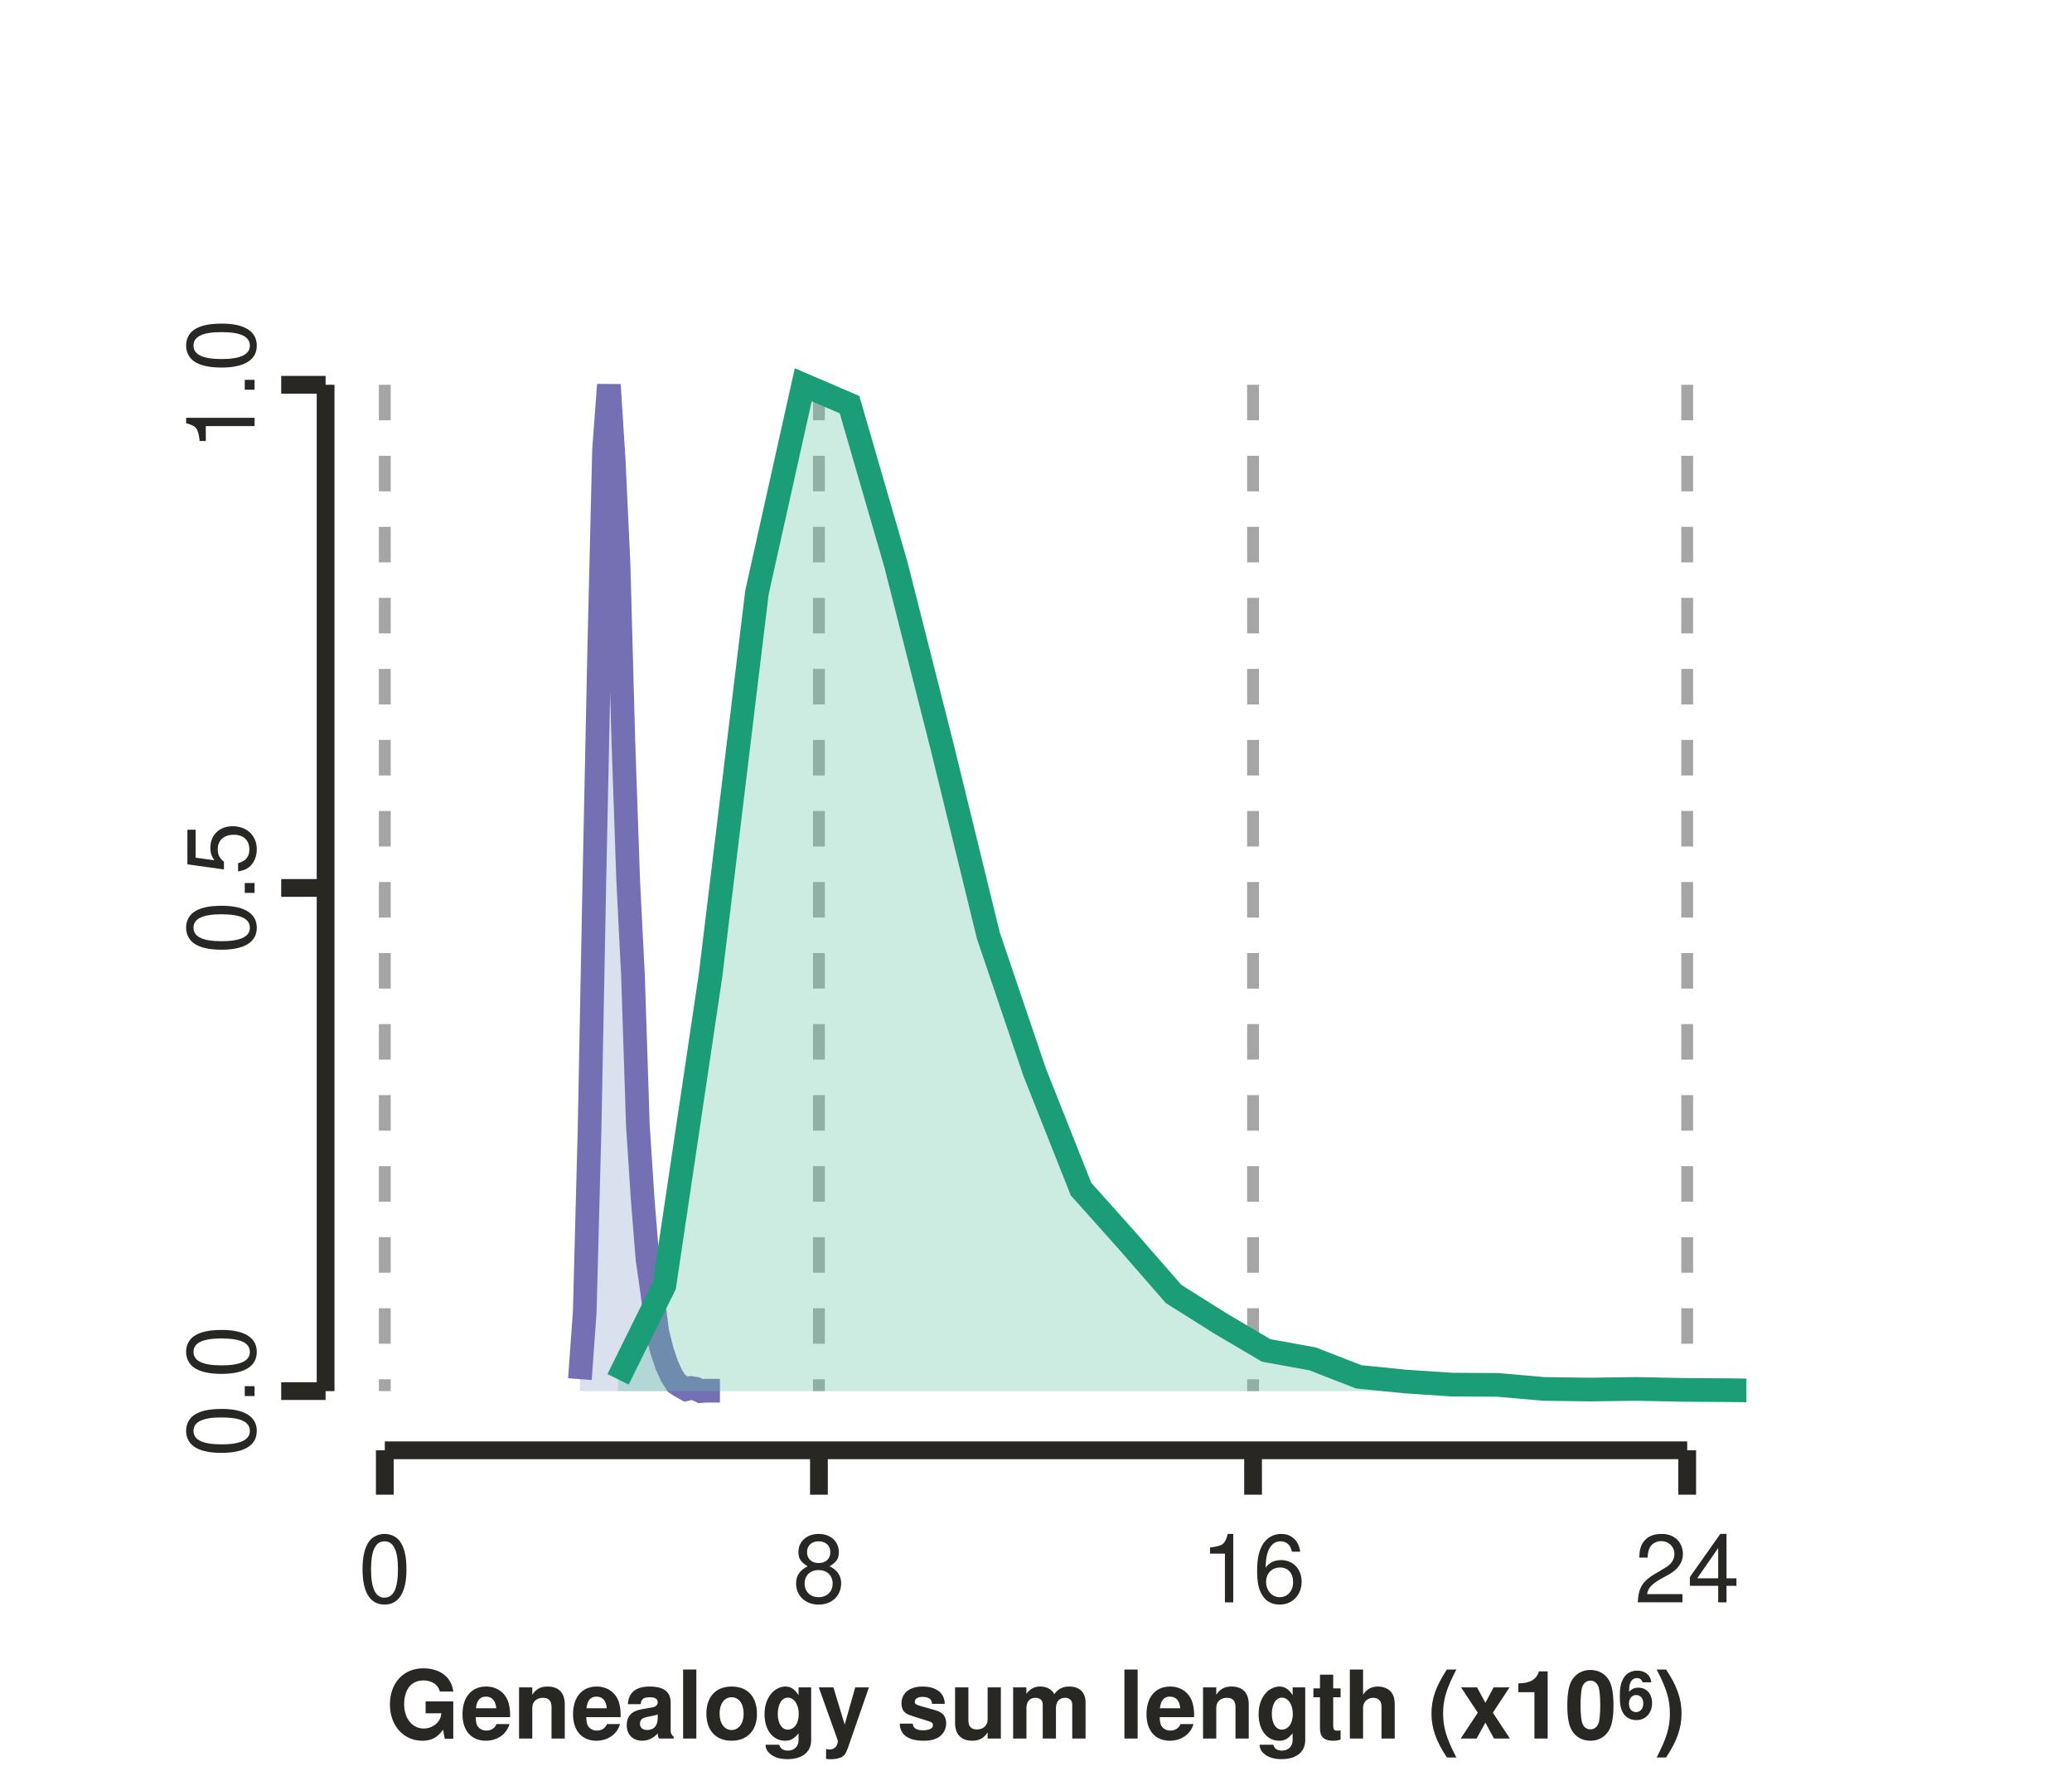
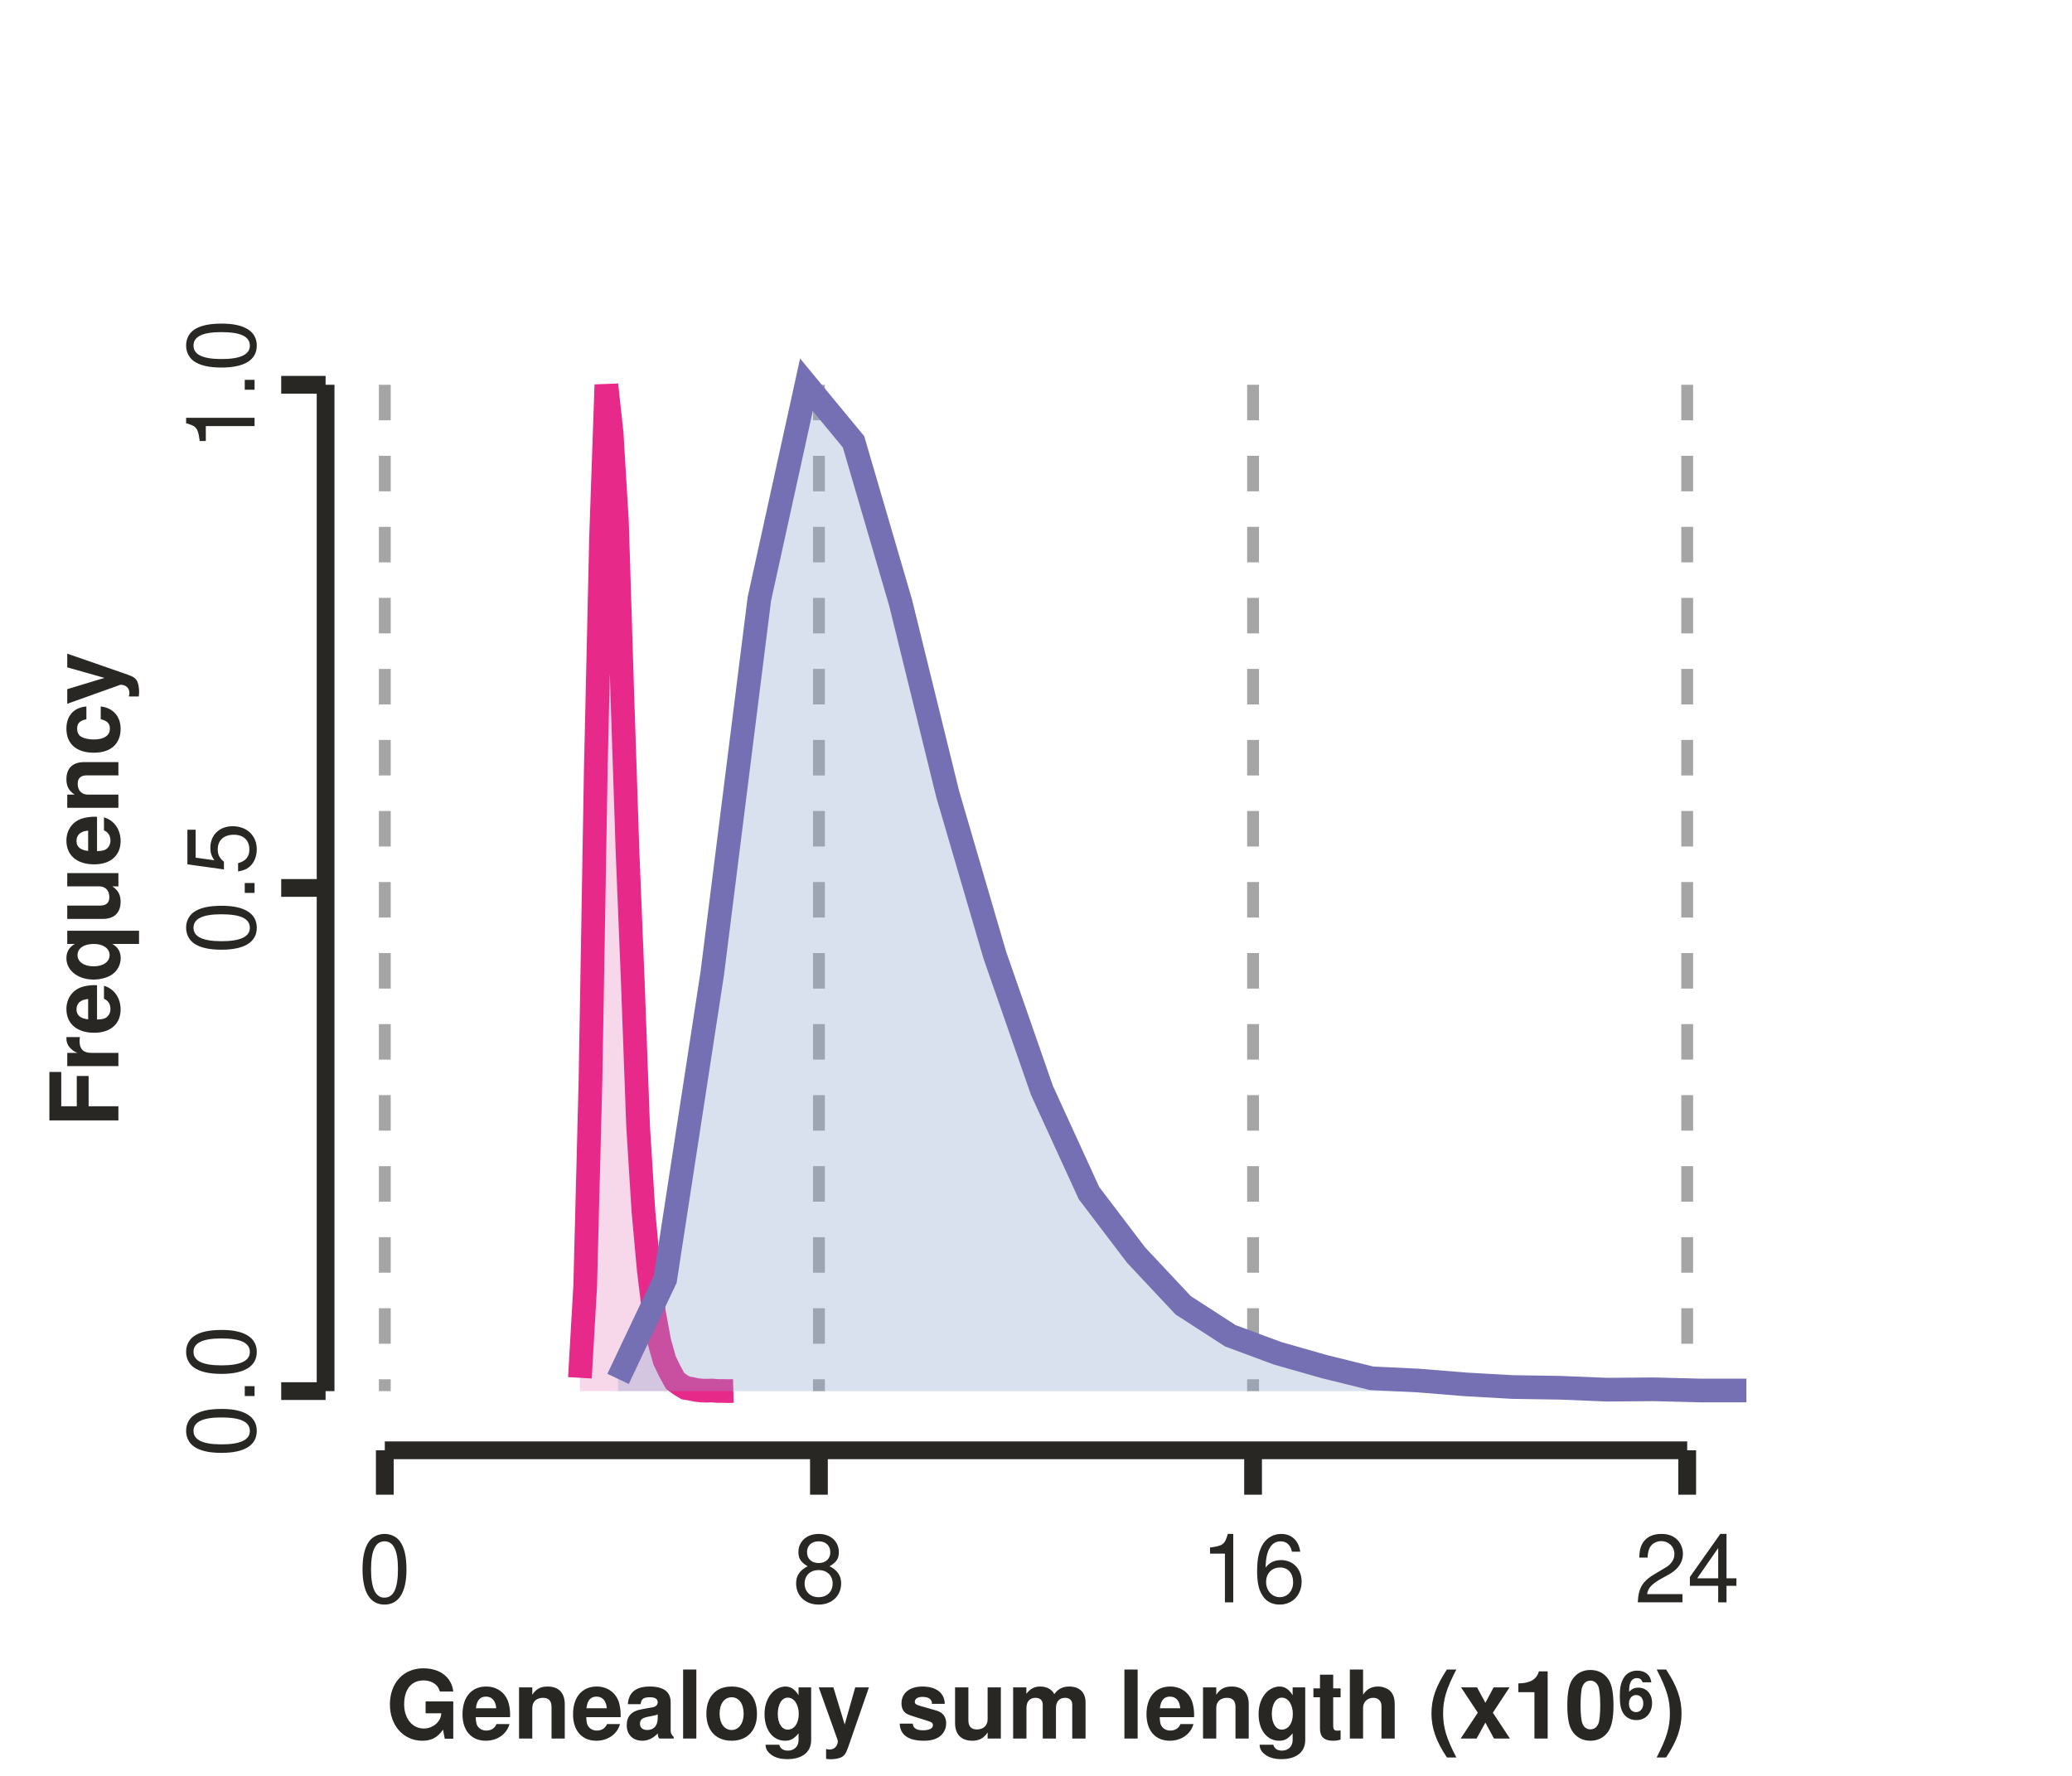
- <svg xmlns="http://www.w3.org/2000/svg" class="toyplot-canvas-Canvas" width="350.0px" height="300.0px" viewBox="0 0 350.0 300.0" preserveAspectRatio="xMidYMid meet" style="background-color:transparent;border-color:#292724;border-style:none;border-width:1.0;fill:rgb(16.1%,15.3%,14.1%);fill-opacity:1.0;font-family:Helvetica;font-size:12px;opacity:1.0;stroke:rgb(16.1%,15.3%,14.1%);stroke-opacity:1.0;stroke-width:1.0" id="t0a0c77838ce147dd8402218f7e66fd51">
-   <g class="toyplot-coordinates-Cartesian" id="ta3d4017f918d467980d01534f5c5a527">
-     <clipPath id="t3dab9d2a774644519eef2603f5708f04">
+ <svg xmlns="http://www.w3.org/2000/svg" class="toyplot-canvas-Canvas" width="350.0px" height="300.0px" viewBox="0 0 350.0 300.0" preserveAspectRatio="xMidYMid meet" style="background-color:transparent;border-color:#292724;border-style:none;border-width:1.0;fill:rgb(16.1%,15.3%,14.1%);fill-opacity:1.0;font-family:Helvetica;font-size:12px;opacity:1.0;stroke:rgb(16.1%,15.3%,14.1%);stroke-opacity:1.0;stroke-width:1.0" id="t046fcd46e430498587d47767746d2312">
+   <g class="toyplot-coordinates-Cartesian" id="t57078e7c1bbc47d4b95a2cc588c58600">
+     <clipPath id="t5bf442d930474d889137361a3463ed1a">
      <rect x="55.0" y="55.0" width="240.0" height="190.0" />
    </clipPath>
-     <g clip-path="url(#t3dab9d2a774644519eef2603f5708f04)">
-       <g class="toyplot-mark-AxisLines" style="stroke:rgb(50.2%,50.2%,50.2%);stroke-dasharray:6,6;stroke-opacity:0.7;stroke-width:2" id="te8460941c23c48948392d89ff2e53da3">
+     <g clip-path="url(#t5bf442d930474d889137361a3463ed1a)">
+       <g class="toyplot-mark-AxisLines" style="stroke:rgb(50.2%,50.2%,50.2%);stroke-dasharray:6,6;stroke-opacity:0.7;stroke-width:2" id="tcef972c02ad342bb8c7437e21e8e7da3">
        <g class="toyplot-Series">
          <line class="toyplot-Datum" x1="65.0" x2="65.0" y1="65.0" y2="235.0" style="opacity:1.0;stroke:rgb(50.2%,50.2%,50.2%);stroke-dasharray:6,6;stroke-opacity:0.7;stroke-width:2" />
          <line class="toyplot-Datum" x1="138.333" x2="138.333" y1="65.0" y2="235.0" style="opacity:1.0;stroke:rgb(50.2%,50.2%,50.2%);stroke-dasharray:6,6;stroke-opacity:0.7;stroke-width:2" />
          <line class="toyplot-Datum" x1="211.667" x2="211.667" y1="65.0" y2="235.0" style="opacity:1.0;stroke:rgb(50.2%,50.2%,50.2%);stroke-dasharray:6,6;stroke-opacity:0.7;stroke-width:2" />
          <line class="toyplot-Datum" x1="285.0" x2="285.0" y1="65.0" y2="235.0" style="opacity:1.0;stroke:rgb(50.2%,50.2%,50.2%);stroke-dasharray:6,6;stroke-opacity:0.7;stroke-width:2" />
        </g>
      </g>
-       <g class="toyplot-mark-FillBoundaries" style="fill:rgb(55.3%,62.7%,79.6%);fill-opacity:0.33;stroke:none" id="ted85092785d14a34a67f9299fadf4a03">
-         <polygon points="97.958,235.0 98.774,235.0 99.59,235.0 100.405,235.0 101.221,235.0 102.036,235.0 102.852,235.0 103.668,235.0 104.483,235.0 105.299,235.0 106.115,235.0 106.93,235.0 107.746,235.0 108.561,235.0 109.377,235.0 110.193,235.0 111.008,235.0 111.824,235.0 112.639,235.0 113.455,235.0 114.271,235.0 115.086,235.0 115.902,235.0 116.718,235.0 117.533,235.0 118.349,235.0 119.164,235.0 119.98,235.0 120.796,235.0 121.611,235.0 121.611,234.935 120.796,234.935 119.98,234.935 119.164,234.935 118.349,235.0 117.533,234.608 116.718,234.477 115.902,234.673 115.086,234.216 114.271,233.693 113.455,232.386 112.639,230.621 111.824,228.203 111.008,224.935 110.193,218.399 109.377,212.712 108.561,202.582 107.746,190.033 106.93,164.935 106.115,148.725 105.299,125.261 104.483,95.261 103.668,77.81 102.852,65.0 102.036,75.98 101.221,109.706 100.405,148.595 99.59,190.686 98.774,221.601 97.958,232.974" style="fill:rgb(55.3%,62.7%,79.6%);fill-opacity:0.33;opacity:1.0;stroke:none" />
+       <g class="toyplot-mark-FillBoundaries" style="fill:rgb(90.6%,54.1%,76.5%);fill-opacity:0.33;stroke:none" id="tc295b70e71174fb48bb76b12e7f40b67">
+         <polygon points="97.958,235.0 98.852,235.0 99.746,235.0 100.639,235.0 101.533,235.0 102.427,235.0 103.32,235.0 104.214,235.0 105.108,235.0 106.001,235.0 106.895,235.0 107.789,235.0 108.682,235.0 109.576,235.0 110.47,235.0 111.363,235.0 112.257,235.0 113.151,235.0 114.044,235.0 114.938,235.0 115.832,235.0 116.725,235.0 117.619,235.0 118.513,235.0 119.406,235.0 120.3,235.0 121.194,235.0 122.087,235.0 122.981,235.0 123.875,235.0 123.875,234.976 122.981,235.0 122.087,234.976 121.194,234.976 120.3,234.903 119.406,234.927 118.513,234.903 117.619,234.807 116.725,234.613 115.832,234.468 114.938,233.936 114.044,233.283 113.151,231.663 112.257,229.802 111.363,226.61 110.47,221.726 109.576,214.4 108.682,204.559 107.789,190.27 106.895,165.922 106.001,143.822 105.108,116.912 104.214,88.163 103.32,73.197 102.427,65.0 101.533,90.726 100.639,130.089 99.746,182.436 98.852,217.253 97.958,232.751" style="fill:rgb(90.6%,54.1%,76.5%);fill-opacity:0.33;opacity:1.0;stroke:none" />
      </g>
-       <g class="toyplot-mark-Plot" style="fill:none" id="t5d86a5c73b594a7e87e6be0a3d540ded">
+       <g class="toyplot-mark-Plot" style="fill:none" id="td3a0f909fd3941e782dc4b711341c237">
        <g class="toyplot-Series">
-           <path d="M 97.958 232.974 L 98.774 221.601 L 99.59 190.686 L 100.405 148.595 L 101.221 109.706 L 102.036 75.98 L 102.852 65.0 L 103.668 77.81 L 104.483 95.261 L 105.299 125.261 L 106.115 148.725 L 106.93 164.935 L 107.746 190.033 L 108.561 202.582 L 109.377 212.712 L 110.193 218.399 L 111.008 224.935 L 111.824 228.203 L 112.639 230.621 L 113.455 232.386 L 114.271 233.693 L 115.086 234.216 L 115.902 234.673 L 116.718 234.477 L 117.533 234.608 L 118.349 235.0 L 119.164 234.935 L 119.98 234.935 L 120.796 234.935 L 121.611 234.935" style="stroke:rgb(45.9%,43.9%,70.2%);stroke-opacity:1.0;stroke-width:4.0" />
+           <path d="M 97.958 232.751 L 98.852 217.253 L 99.746 182.436 L 100.639 130.089 L 101.533 90.726 L 102.427 65.0 L 103.32 73.197 L 104.214 88.163 L 105.108 116.912 L 106.001 143.822 L 106.895 165.922 L 107.789 190.27 L 108.682 204.559 L 109.576 214.4 L 110.47 221.726 L 111.363 226.61 L 112.257 229.802 L 113.151 231.663 L 114.044 233.283 L 114.938 233.936 L 115.832 234.468 L 116.725 234.613 L 117.619 234.807 L 118.513 234.903 L 119.406 234.927 L 120.3 234.903 L 121.194 234.976 L 122.087 234.976 L 122.981 235.0 L 123.875 234.976" style="stroke:rgb(90.6%,16.1%,54.1%);stroke-opacity:1.0;stroke-width:4.0" />
        </g>
      </g>
-       <g class="toyplot-mark-FillBoundaries" style="fill:rgb(40%,76.1%,64.7%);fill-opacity:0.33;stroke:none" id="t84bf50f8dff640dfb2f761c958520ed8">
-         <polygon points="104.405,235.0 112.224,235.0 120.044,235.0 127.863,235.0 135.683,235.0 143.502,235.0 151.321,235.0 159.141,235.0 166.96,235.0 174.78,235.0 182.599,235.0 190.419,235.0 198.238,235.0 206.057,235.0 213.877,235.0 221.696,235.0 229.516,235.0 237.335,235.0 245.155,235.0 252.974,235.0 260.793,235.0 268.613,235.0 276.432,235.0 284.252,235.0 292.071,235.0 299.89,235.0 307.71,235.0 315.529,235.0 323.349,235.0 331.168,235.0 331.168,234.948 323.349,235.0 315.529,234.948 307.71,234.79 299.89,234.948 292.071,234.843 284.252,234.79 276.432,234.633 268.613,234.738 260.793,234.633 252.974,233.951 245.155,233.899 237.335,233.374 229.516,232.588 221.696,229.547 213.877,228.131 206.057,223.516 198.238,218.587 190.419,209.621 182.599,200.864 174.78,181.147 166.96,158.075 159.141,126.141 151.321,95.308 143.502,68.356 135.683,65.0 127.863,100.08 120.044,164.63 112.224,217.171 104.405,233.007" style="fill:rgb(40%,76.1%,64.7%);fill-opacity:0.33;opacity:1.0;stroke:none" />
+       <g class="toyplot-mark-FillBoundaries" style="fill:rgb(55.3%,62.7%,79.6%);fill-opacity:0.33;stroke:none" id="tee3f12ba94f4470ea2c22a54237823f6">
+         <polygon points="104.405,235.0 112.36,235.0 120.314,235.0 128.269,235.0 136.224,235.0 144.179,235.0 152.134,235.0 160.088,235.0 168.043,235.0 175.998,235.0 183.953,235.0 191.908,235.0 199.862,235.0 207.817,235.0 215.772,235.0 223.727,235.0 231.681,235.0 239.636,235.0 247.591,235.0 255.546,235.0 263.501,235.0 271.455,235.0 279.41,235.0 287.365,235.0 295.32,235.0 303.275,235.0 311.229,235.0 319.184,235.0 327.139,235.0 335.094,235.0 335.094,234.96 327.139,235.0 319.184,234.98 311.229,234.939 303.275,234.899 295.32,234.899 287.365,234.899 279.41,234.696 271.455,234.757 263.501,234.433 255.546,234.312 247.591,233.866 239.636,233.218 231.681,232.834 223.727,230.87 215.772,228.602 207.817,225.647 199.862,220.504 191.908,212.022 183.953,201.555 175.998,184.184 168.043,161.348 160.088,134.158 152.134,101.826 144.179,74.637 136.224,65.0 128.269,101.178 120.314,164.445 112.36,216.131 104.405,232.935" style="fill:rgb(55.3%,62.7%,79.6%);fill-opacity:0.33;opacity:1.0;stroke:none" />
      </g>
-       <g class="toyplot-mark-Plot" style="fill:none" id="t16facbc5c1124d168f62fd51faa82c5e">
+       <g class="toyplot-mark-Plot" style="fill:none" id="t7791f5bdf44241499e3c0e0d9c40540a">
        <g class="toyplot-Series">
-           <path d="M 104.405 233.007 L 112.224 217.171 L 120.044 164.63 L 127.863 100.08 L 135.683 65.0 L 143.502 68.356 L 151.321 95.308 L 159.141 126.141 L 166.96 158.075 L 174.78 181.147 L 182.599 200.864 L 190.419 209.621 L 198.238 218.587 L 206.057 223.516 L 213.877 228.131 L 221.696 229.547 L 229.516 232.588 L 237.335 233.374 L 245.155 233.899 L 252.974 233.951 L 260.793 234.633 L 268.613 234.738 L 276.432 234.633 L 284.252 234.79 L 292.071 234.843 L 299.89 234.948 L 307.71 234.79 L 315.529 234.948 L 323.349 235.0 L 331.168 234.948" style="stroke:rgb(10.6%,62%,46.7%);stroke-opacity:1.0;stroke-width:4.0" />
+           <path d="M 104.405 232.935 L 112.36 216.131 L 120.314 164.445 L 128.269 101.178 L 136.224 65.0 L 144.179 74.637 L 152.134 101.826 L 160.088 134.158 L 168.043 161.348 L 175.998 184.184 L 183.953 201.555 L 191.908 212.022 L 199.862 220.504 L 207.817 225.647 L 215.772 228.602 L 223.727 230.87 L 231.681 232.834 L 239.636 233.218 L 247.591 233.866 L 255.546 234.312 L 263.501 234.433 L 271.455 234.757 L 279.41 234.696 L 287.365 234.899 L 295.32 234.899 L 303.275 234.899 L 311.229 234.939 L 319.184 234.98 L 327.139 235.0 L 335.094 234.96" style="stroke:rgb(45.9%,43.9%,70.2%);stroke-opacity:1.0;stroke-width:4.0" />
        </g>
      </g>
    </g>
-     <g class="toyplot-coordinates-Axis" id="t0c058a72689a4df987937312f860c2a7" transform="translate(65.0,235.0)translate(0,10.0)">
+     <g class="toyplot-coordinates-Axis" id="t1c955522f4034c1faadb8d36179df9d0" transform="translate(65.0,235.0)translate(0,10.0)">
      <line x1="0" y1="0" x2="220.0" y2="0" style="stroke-width:3" />
      <g>
        <line x1="0.0" y1="7.5" x2="0.0" y2="0" style="stroke-width:3" />
        <line x1="73.333" y1="7.5" x2="73.333" y2="0" style="stroke-width:3" />
        <line x1="146.667" y1="7.5" x2="146.667" y2="0" style="stroke-width:3" />
        <line x1="220.0" y1="7.5" x2="220.0" y2="0" style="stroke-width:3" />
      </g>
      <g>
        <g transform="translate(0.0,12.0)">
          <text x="-4.448" y="13.688" style="fill:rgb(16.1%,15.3%,14.1%);fill-opacity:1.0;font-family:helvetica;font-size:16.0px;font-weight:normal;stroke:none;vertical-align:baseline;white-space:pre">0</text>
        </g>
        <g transform="translate(73.33333,12.0)">
          <text x="-4.448" y="13.688" style="fill:rgb(16.1%,15.3%,14.1%);fill-opacity:1.0;font-family:helvetica;font-size:16.0px;font-weight:normal;stroke:none;vertical-align:baseline;white-space:pre">8</text>
        </g>
        <g transform="translate(146.6667,12.0)">
          <text x="-8.896" y="13.688" style="fill:rgb(16.1%,15.3%,14.1%);fill-opacity:1.0;font-family:helvetica;font-size:16.0px;font-weight:normal;stroke:none;vertical-align:baseline;white-space:pre">16</text>
        </g>
        <g transform="translate(220.0,12.0)">
          <text x="-8.896" y="13.688" style="fill:rgb(16.1%,15.3%,14.1%);fill-opacity:1.0;font-family:helvetica;font-size:16.0px;font-weight:normal;stroke:none;vertical-align:baseline;white-space:pre">24</text>
        </g>
      </g>
      <g transform="translate(110.0,35.0)">
        <text x="-109.81" y="13.688" style="fill:rgb(16.1%,15.3%,14.1%);fill-opacity:1.0;font-family:helvetica;font-size:16.0px;font-weight:bold;stroke:none;vertical-align:baseline;white-space:pre">Genealogy sum length (x10</text>
        <text x="98.254" y="10.328" style="fill:rgb(16.1%,15.3%,14.1%);fill-opacity:1.0;font-family:helvetica;font-size:11.2px;font-weight:bold;stroke:none;vertical-align:baseline;white-space:pre">6</text>
        <text x="104.482" y="13.688" style="fill:rgb(16.1%,15.3%,14.1%);fill-opacity:1.0;font-family:helvetica;font-size:16.0px;font-weight:bold;stroke:none;vertical-align:baseline;white-space:pre">)</text>
      </g>
      <g class="toyplot-coordinates-Axis-coordinates" style="visibility:hidden" transform="">
        <line x1="0" x2="0" y1="-6.0" y2="9.0" style="stroke:rgb(43.9%,50.2%,56.5%);stroke-opacity:1.0;stroke-width:1.0" />
        <text x="0" y="-12.0" style="alignment-baseline:alphabetic;fill:rgb(43.9%,50.2%,56.5%);fill-opacity:1.0;font-size:10px;font-weight:normal;stroke:none;text-anchor:middle" />
      </g>
    </g>
-     <g class="toyplot-coordinates-Axis" id="tb07863f205724ac5b978154f7bea592a" transform="translate(65.0,235.0)rotate(-90.0)translate(0,-10.0)">
+     <g class="toyplot-coordinates-Axis" id="t49f34f7ca6b8466280f960e73a58cc42" transform="translate(65.0,235.0)rotate(-90.0)translate(0,-10.0)">
      <line x1="0" y1="0" x2="170.0" y2="0" style="stroke-width:3" />
      <g>
        <line x1="0.0" y1="-7.5" x2="0.0" y2="0" style="stroke-width:3" />
        <line x1="85.0" y1="-7.5" x2="85.0" y2="0" style="stroke-width:3" />
        <line x1="170.0" y1="-7.5" x2="170.0" y2="0" style="stroke-width:3" />
      </g>
      <g>
        <g transform="translate(0.0,-12.0)">
          <text x="-11.12" y="0.0" style="fill:rgb(16.1%,15.3%,14.1%);fill-opacity:1.0;font-family:helvetica;font-size:16.0px;font-weight:normal;stroke:none;vertical-align:baseline;white-space:pre">0.0</text>
        </g>
        <g transform="translate(85.0,-12.0)">
          <text x="-11.12" y="0.0" style="fill:rgb(16.1%,15.3%,14.1%);fill-opacity:1.0;font-family:helvetica;font-size:16.0px;font-weight:normal;stroke:none;vertical-align:baseline;white-space:pre">0.5</text>
        </g>
        <g transform="translate(170.0,-12.0)">
          <text x="-11.12" y="0.0" style="fill:rgb(16.1%,15.3%,14.1%);fill-opacity:1.0;font-family:helvetica;font-size:16.0px;font-weight:normal;stroke:none;vertical-align:baseline;white-space:pre">1.0</text>
        </g>
      </g>
+       <g transform="translate(85.0,-35.0)">
+         <text x="-40.456" y="0.0" style="fill:rgb(16.1%,15.3%,14.1%);fill-opacity:1.0;font-family:helvetica;font-size:16.0px;font-weight:bold;stroke:none;vertical-align:baseline;white-space:pre">Frequency</text>
+       </g>
      <g class="toyplot-coordinates-Axis-coordinates" style="visibility:hidden" transform="">
        <line x1="0" x2="0" y1="6.0" y2="-9.0" style="stroke:rgb(43.9%,50.2%,56.5%);stroke-opacity:1.0;stroke-width:1.0" />
        <text x="0" y="12.0" style="alignment-baseline:hanging;fill:rgb(43.9%,50.2%,56.5%);fill-opacity:1.0;font-size:10px;font-weight:normal;stroke:none;text-anchor:middle" />
      </g>
    </g>
  </g>
</svg>
